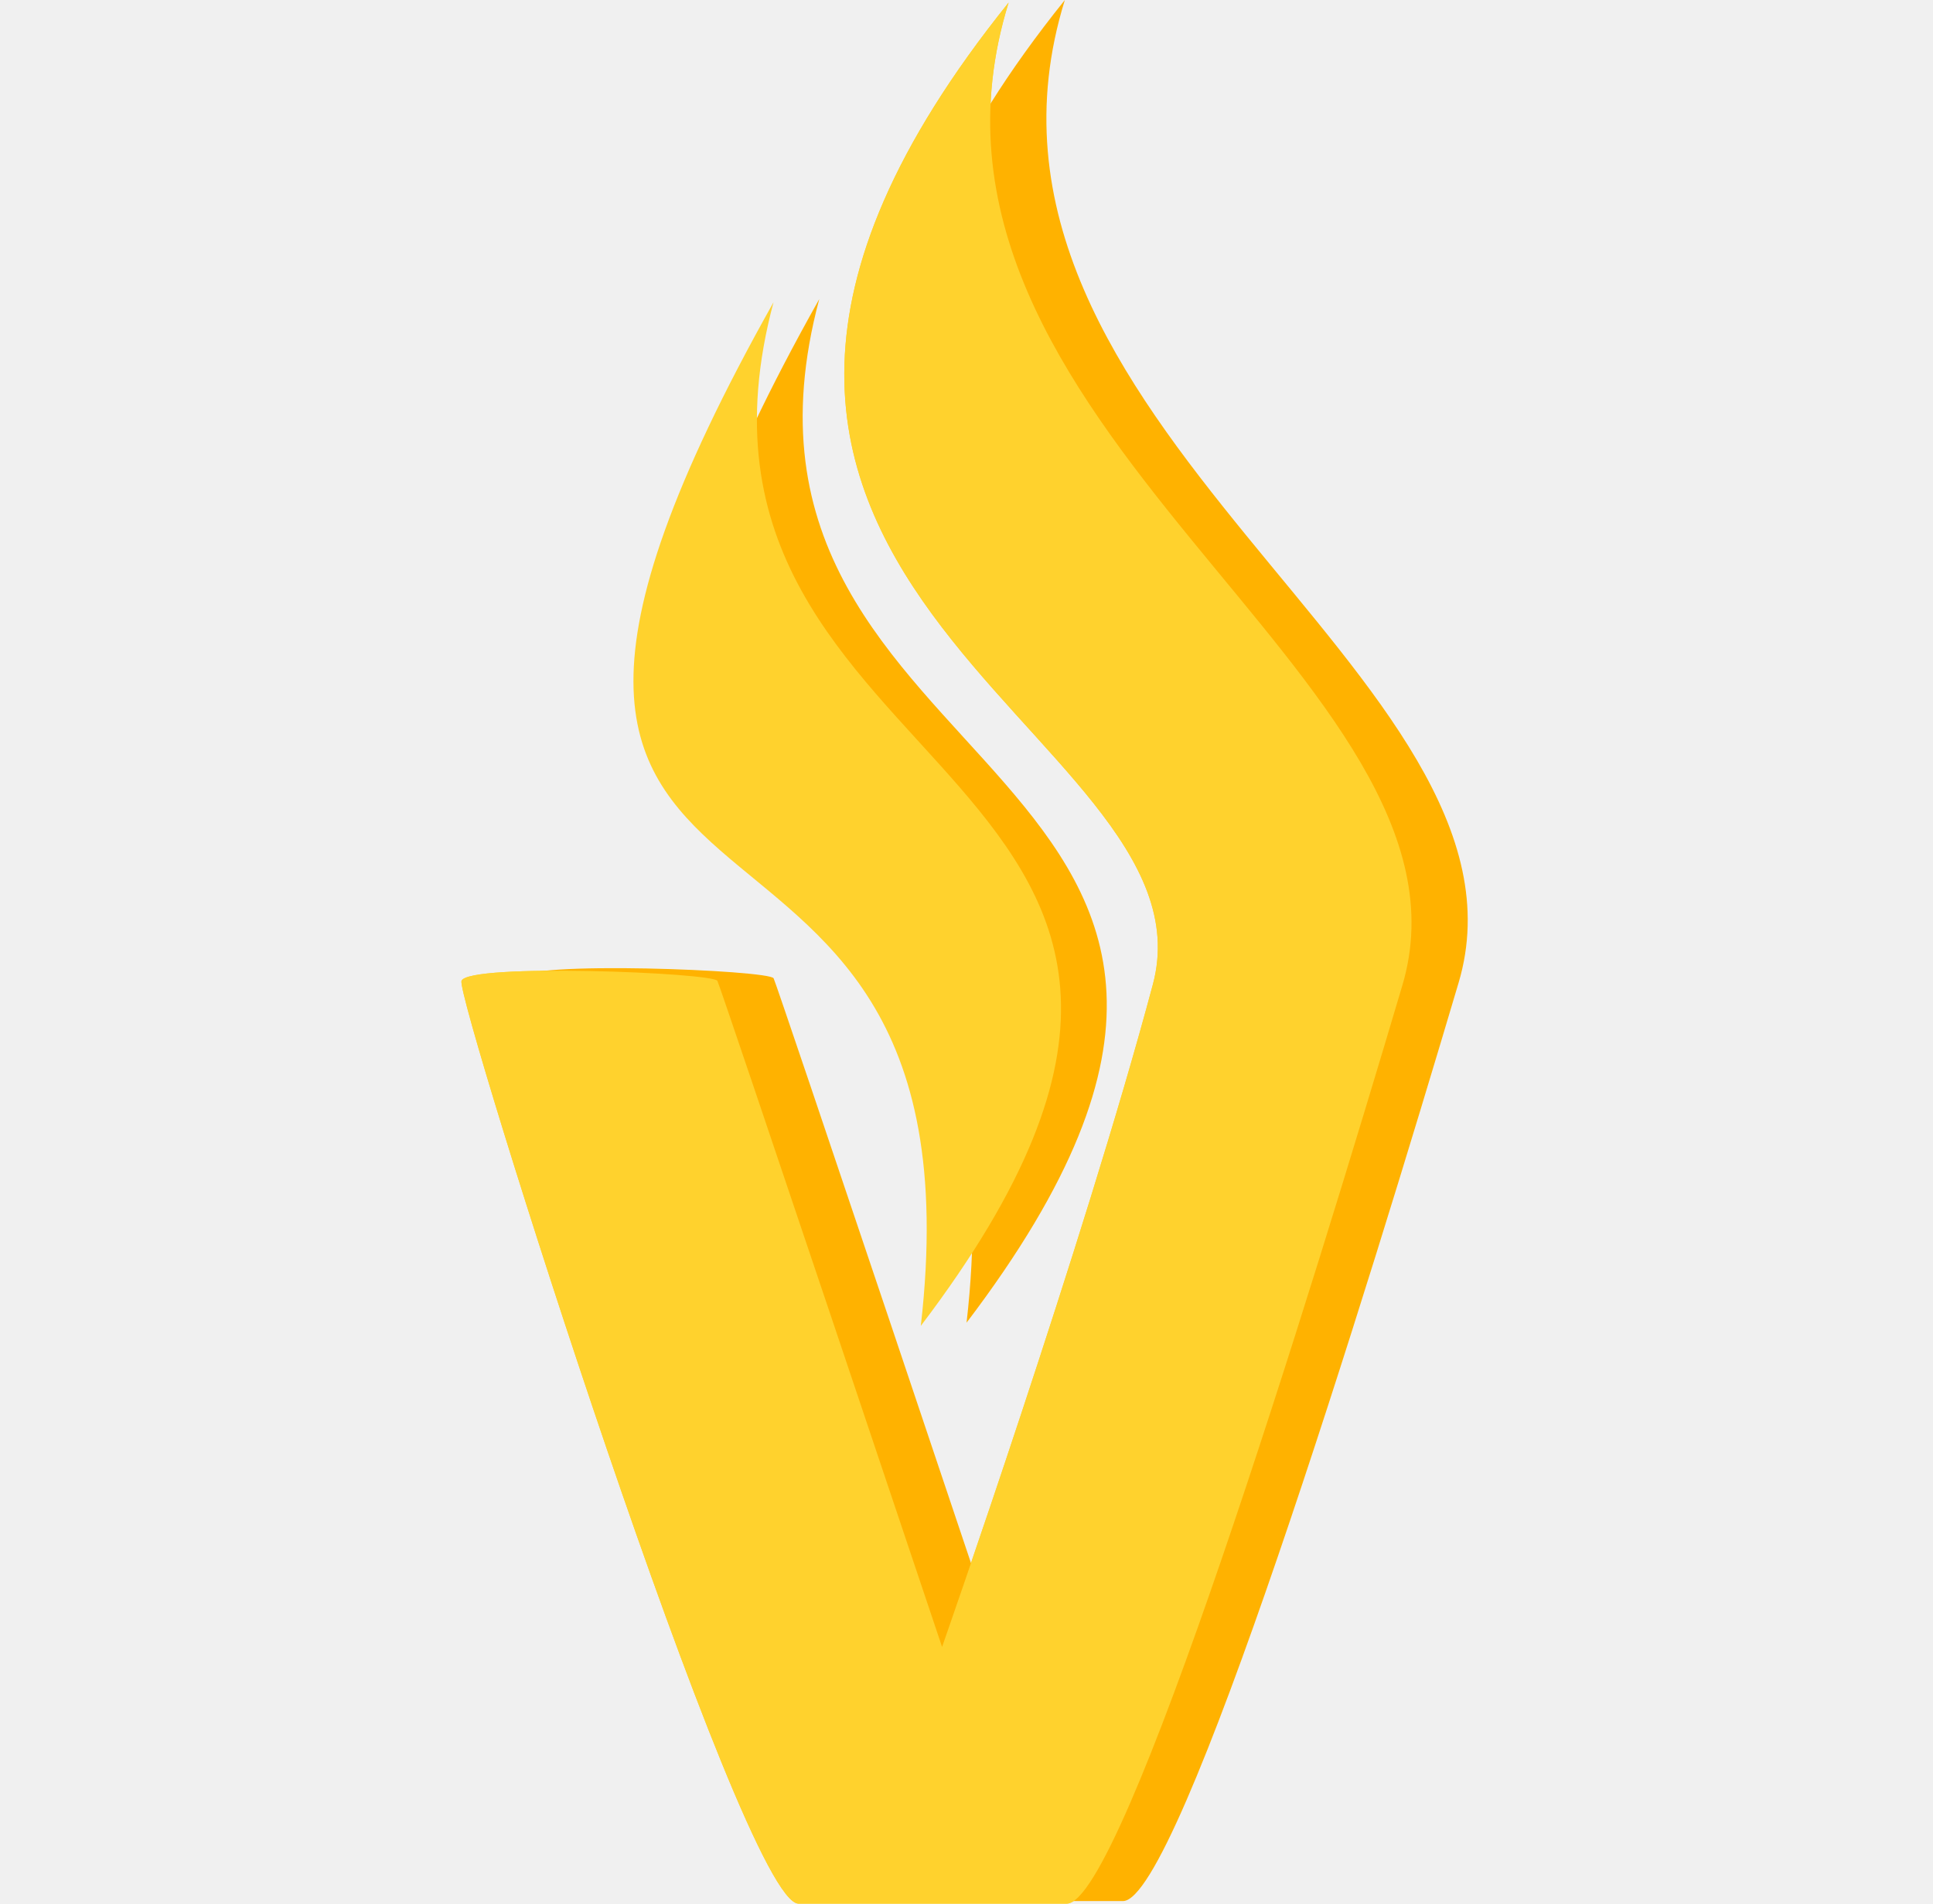
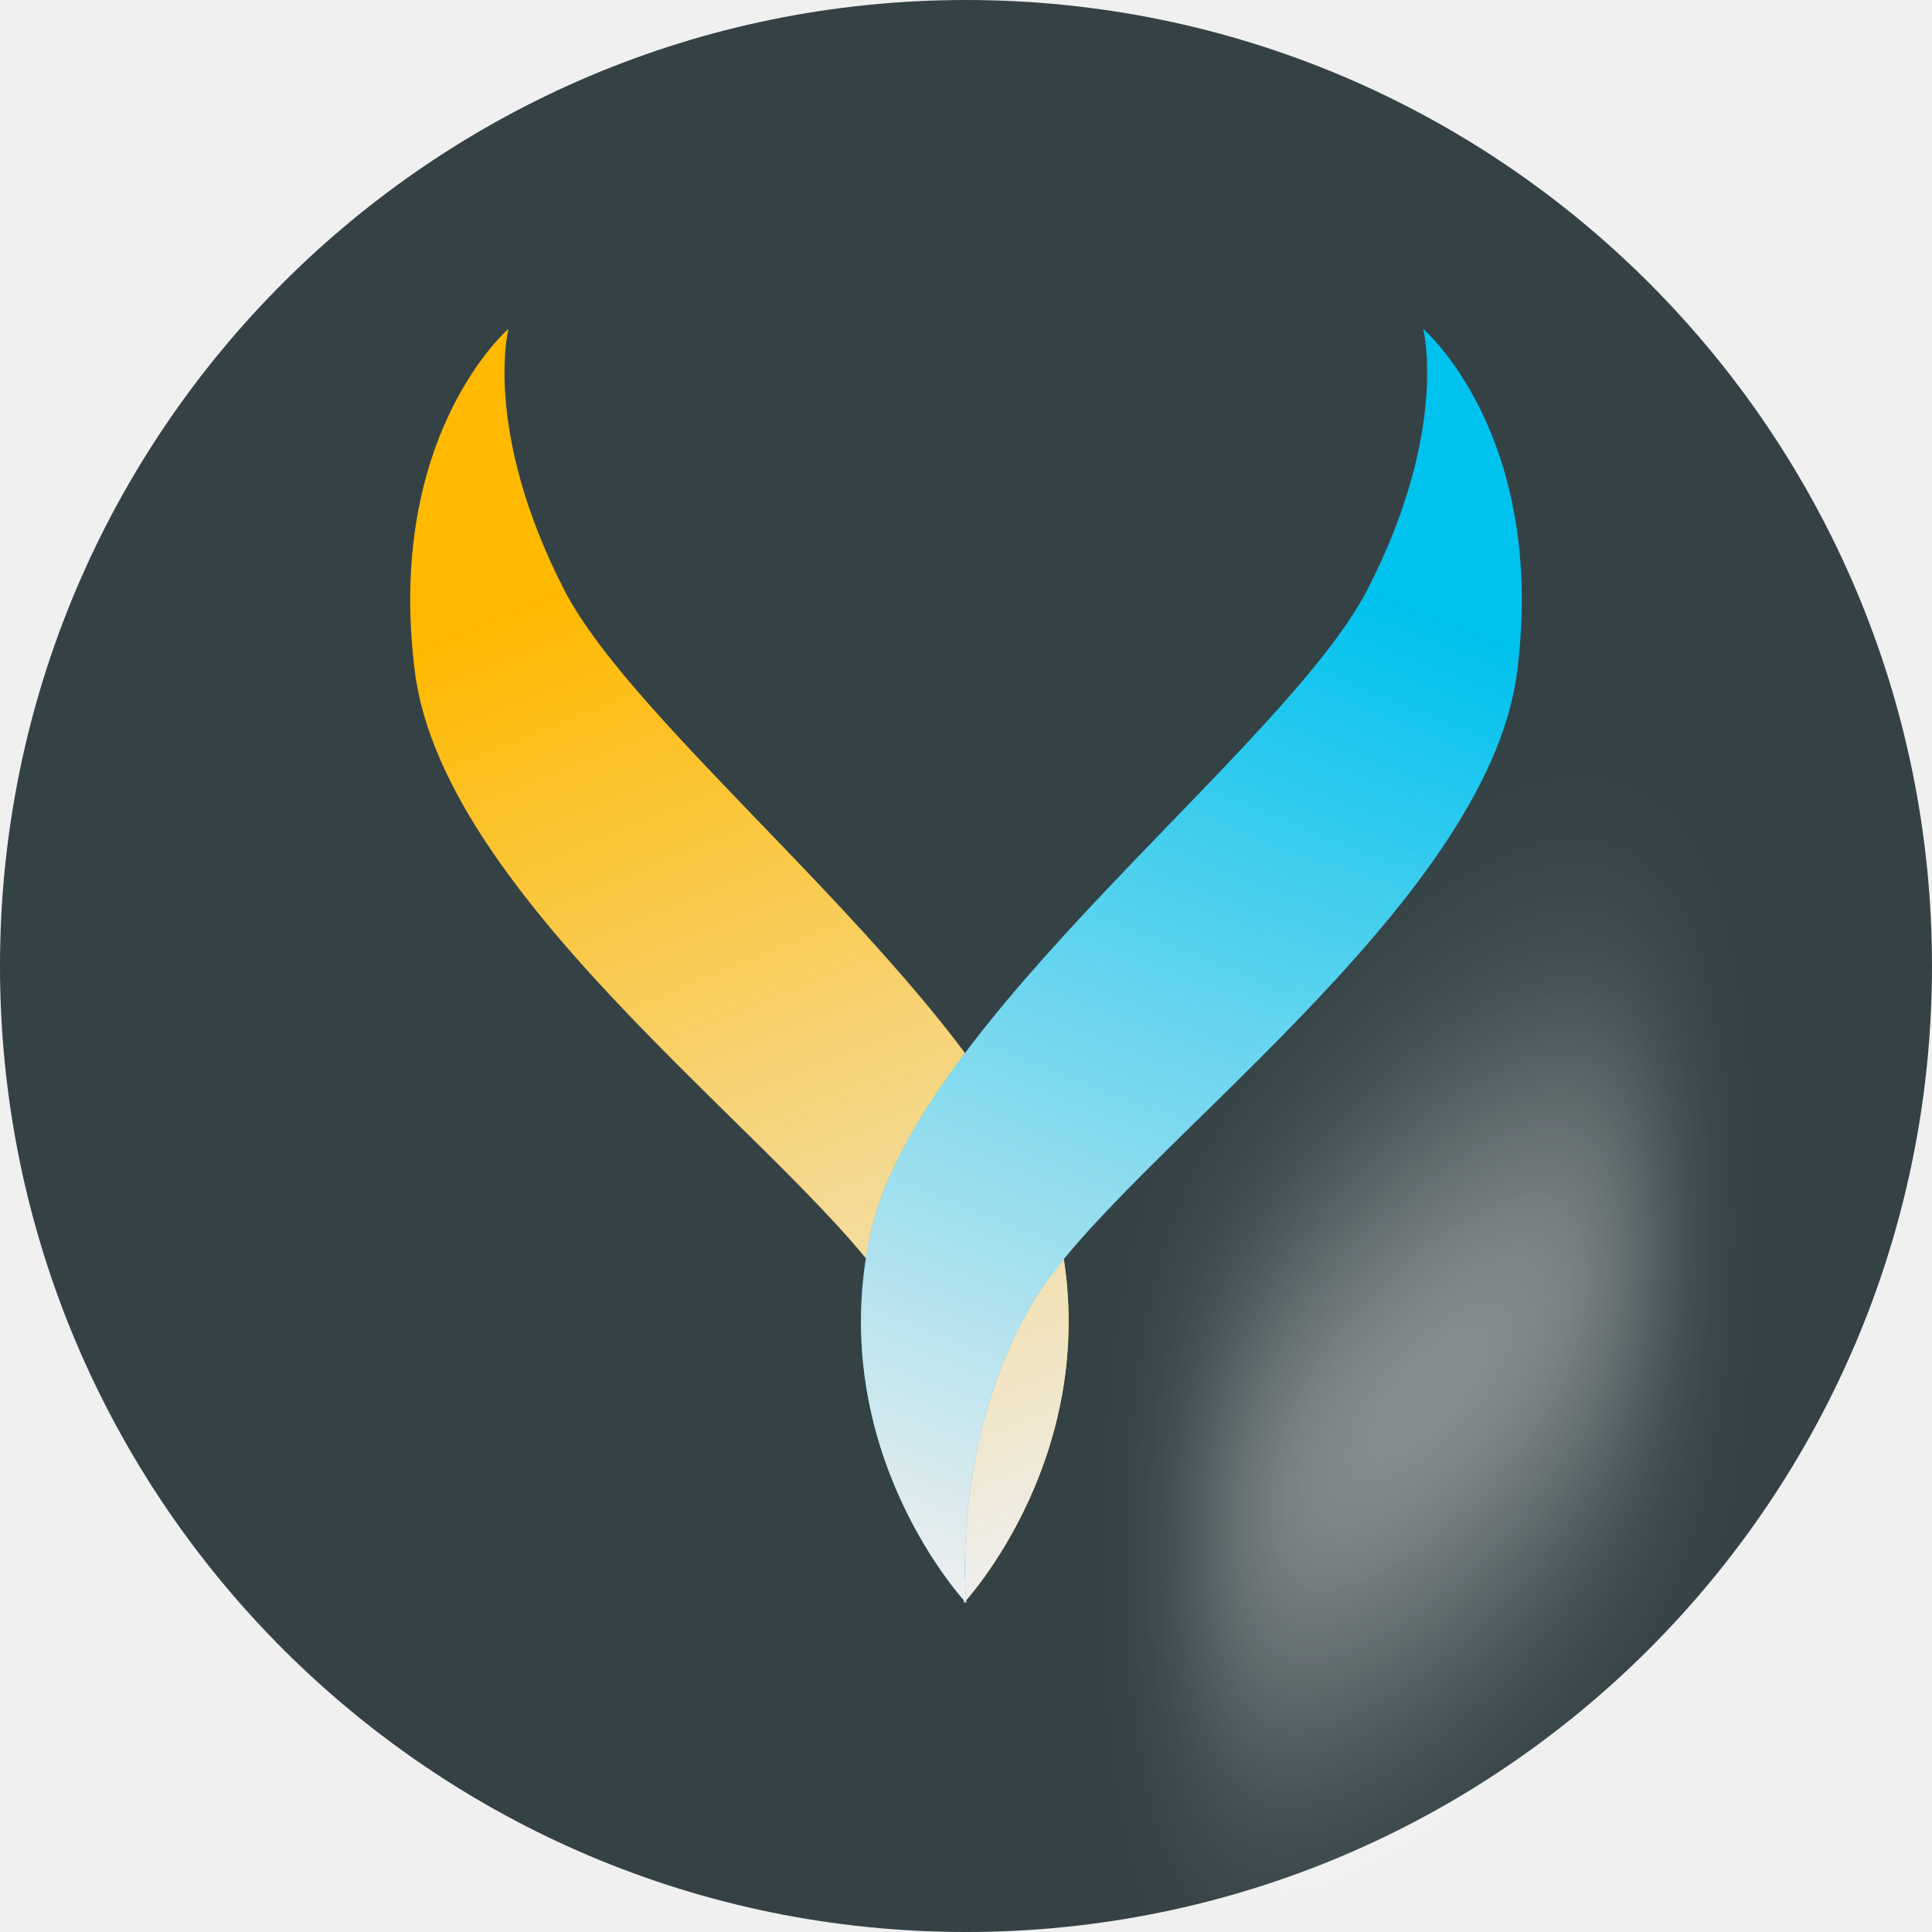
- <svg xmlns="http://www.w3.org/2000/svg" width="65.055mm" height="64.055mm" viewBox="0 0 65.055 64.055" version="1.1" id="svg117358">
-   <defs id="defs117355" />
-   <g id="layer1" transform="translate(-83.37046,-93.23313)">
-     <path style="fill:#ffb200;fill-opacity:1;stroke:none;stroke-width:0.265px;stroke-linecap:butt;stroke-linejoin:miter;stroke-opacity:1" d="m 115.9,137.739 c 14.477,-19.061 -9.392,-17.853 -4.957,-34.443 -13.826,24.625 7.406,13.088 4.957,34.443 z" id="path140663-9" />
-     <path style="fill:#ffd22d;fill-opacity:1;stroke:none;stroke-width:0.265px;stroke-linecap:butt;stroke-linejoin:miter;stroke-opacity:1" d="m 98.901,126.242 c 0.184,-0.613 8.479,-0.281 8.614,-0.004 0.135,0.277 7.561,22.411 7.561,22.411 0,0 4.781,-13.626 7.095,-22.294 2.313,-8.668 -20.522,-13.55 -4.855,-33.036 -4.421,14.238 16.297,22.802 13.252,33.066 -3.045,10.263 -9.405,30.9 -11.296,30.902 -1.891,0.002 -7.131,-0.003 -9.026,0 -1.895,0.003 -11.528,-30.432 -11.344,-31.045 z" id="path142454" />
-     <path style="fill:#ffb200;fill-opacity:1;stroke:none;stroke-width:0.265px;stroke-linecap:butt;stroke-linejoin:miter;stroke-opacity:1" d="m 100.793,126.156 c 0.184,-0.613 8.479,-0.281 8.614,-0.004 0.135,0.277 7.561,22.411 7.561,22.411 0,0 4.781,-13.626 7.095,-22.294 2.313,-8.668 -20.522,-13.55 -4.855,-33.036 -4.421,14.238 16.297,22.802 13.252,33.066 -3.045,10.263 -9.405,30.9 -11.296,30.902 -1.891,0.002 -7.131,-0.003 -9.026,0 -1.895,0.003 -11.528,-30.432 -11.344,-31.045 z" id="path142454-0" />
-     <path style="fill:#ffd22d;fill-opacity:1;stroke:none;stroke-width:0.265px;stroke-linecap:butt;stroke-linejoin:miter;stroke-opacity:1" d="m 98.901,126.242 c 0.184,-0.613 8.479,-0.281 8.614,-0.004 0.135,0.277 7.561,22.411 7.561,22.411 0,0 4.781,-13.626 7.095,-22.294 2.313,-8.668 -20.522,-13.55 -4.855,-33.036 -4.421,14.238 16.297,22.802 13.252,33.066 -3.045,10.263 -9.405,30.9 -11.296,30.902 -1.891,0.002 -7.131,-0.003 -9.026,0 -1.895,0.003 -11.528,-30.432 -11.344,-31.045 z" id="path26259" />
-     <path style="fill:#ffd22d;fill-opacity:1;stroke:none;stroke-width:0.265px;stroke-linecap:butt;stroke-linejoin:miter;stroke-opacity:1" d="m 114.36,137.847 c 14.477,-19.061 -9.392,-17.853 -4.957,-34.443 -13.826,24.625 7.406,13.088 4.957,34.443 z" id="path26417" />
+ <svg xmlns="http://www.w3.org/2000/svg" xmlns:xlink="http://www.w3.org/1999/xlink" width="74mm" height="74mm" viewBox="0 0 74 74" version="1.1" id="svg5">
+   <defs id="defs2">
+     <linearGradient id="linearGradient21803">
+       <stop style="stop-color:#eeeeee;stop-opacity:1;" offset="0" id="stop21799" />
+       <stop style="stop-color:#eeeeee;stop-opacity:0;" offset="1" id="stop21801" />
+     </linearGradient>
+     <linearGradient xlink:href="#linearGradient21803" id="linearGradient21805" x1="179.886" y1="142.749" x2="195.04" y2="104.863" gradientUnits="userSpaceOnUse" gradientTransform="matrix(1.01495,0,0,1,-3.3927,-5.166273)" />
+     <linearGradient xlink:href="#linearGradient21803" id="linearGradient22290" gradientUnits="userSpaceOnUse" x1="179.886" y1="142.749" x2="195.04" y2="104.863" gradientTransform="matrix(-1.011212,0,0,1,360.9584,-5.166264)" />
+     <filter style="color-interpolation-filters:sRGB" id="filter1095" x="-1.133" y="-0.462" width="3.266" height="1.924">
+       <feGaussianBlur stdDeviation="6.446" id="feGaussianBlur1097" />
+     </filter>
+   </defs>
+   <g id="layer1" style="display:inline" transform="translate(-141.8192,-70.32384)">
+     <circle style="fill:#344246;fill-opacity:1;fill-rule:evenodd;stroke:none;stroke-width:0.196;stroke-opacity:1" id="path4695" cx="178.819" cy="107.324" r="37" />
+   </g>
+   <g id="layer9" style="display:none" transform="translate(-141.8192,-70.32384)">
+     <path style="display:inline;fill:none;stroke:#000000;stroke-width:0.265px;stroke-linecap:butt;stroke-linejoin:miter;stroke-opacity:1" d="M 221.562,132.581 167.152,45.144" id="path11614-1" />
+     <path style="display:inline;fill:none;stroke:#000000;stroke-width:0.265px;stroke-linecap:butt;stroke-linejoin:miter;stroke-opacity:1" d="M 135.194,138.046 189.605,50.609" id="path11614" />
+   </g>
+   <g id="layer7" style="display:inline" transform="translate(-141.8192,-70.32384)">
+     <g id="layer17" />
+     <g id="layer16" />
+   </g>
+   <g id="layer6" style="display:inline" transform="translate(-141.8192,-70.32384)">
+     <g id="layer13" style="display:inline" />
+     <g id="layer12" style="display:inline" />
+   </g>
+   <g id="layer5" style="display:inline" transform="translate(-141.8192,-70.32384)">
+     <g id="layer14" style="display:inline" />
+     <g id="layer15" style="display:inline" />
+   </g>
+   <g id="layer3" style="display:inline" transform="translate(-141.8192,-70.32384)">
+     <g id="layer11" style="display:inline" />
+     <g id="layer10" style="display:inline">
+       <g id="g1604" transform="matrix(0.9963839,0,0,1.022273,0.3087374,-8.937784)">
+         <path style="display:inline;fill:#ffb900;fill-opacity:1;stroke:none;stroke-width:0.148;stroke-linecap:butt;stroke-linejoin:miter;stroke-miterlimit:4;stroke-dasharray:none;stroke-opacity:1" d="m 161.569,89.859 c 0,0 -4.735,3.961 -3.6,12.819 1.134,8.858 15.276,18.29 18.516,23.591 3.24,5.301 2.583,11.329 2.583,11.329 0,0 5.434,-5.644 3.691,-13.753 -1.743,-8.109 -15.922,-18.259 -19.056,-24.227 -3.134,-5.968 -2.133,-9.758 -2.133,-9.758 z" id="path9461-9-6" />
+         <path style="display:inline;fill:url(#linearGradient22290);fill-opacity:1;stroke:none;stroke-width:0.148;stroke-linecap:butt;stroke-linejoin:miter;stroke-miterlimit:4;stroke-dasharray:none;stroke-opacity:1" d="m 161.569,89.859 c 0,0 -4.735,3.961 -3.6,12.819 1.134,8.858 15.276,18.29 18.516,23.591 3.24,5.301 2.583,11.329 2.583,11.329 0,0 5.434,-5.644 3.691,-13.753 -1.743,-8.109 -15.922,-18.259 -19.056,-24.227 -3.134,-5.968 -2.133,-9.758 -2.133,-9.758 z" id="path9461-9-6-0-5-2" />
+         <path style="display:inline;fill:#00c2ef;fill-opacity:1;stroke:none;stroke-width:0.148;stroke-linecap:butt;stroke-linejoin:miter;stroke-miterlimit:4;stroke-dasharray:none;stroke-opacity:1" d="m 196.734,89.859 c 0,0 4.752,3.961 3.614,12.819 -1.138,8.858 -15.332,18.29 -18.584,23.591 -3.252,5.301 -2.592,11.329 -2.592,11.329 0,0 -5.454,-5.644 -3.705,-13.753 1.749,-8.109 15.98,-18.259 19.126,-24.227 3.146,-5.968 2.141,-9.758 2.141,-9.758 z" id="path9461-9-6-0" />
+         <path style="display:inline;fill:url(#linearGradient21805);fill-opacity:1;stroke:none;stroke-width:0.148;stroke-linecap:butt;stroke-linejoin:miter;stroke-miterlimit:4;stroke-dasharray:none;stroke-opacity:1" d="m 196.734,89.859 c 0,0 4.752,3.961 3.614,12.819 -1.138,8.858 -15.332,18.29 -18.584,23.591 -3.252,5.301 -2.592,11.329 -2.592,11.329 0,0 -5.454,-5.644 -3.705,-13.753 1.749,-8.109 15.98,-18.259 19.126,-24.227 3.146,-5.968 2.141,-9.758 2.141,-9.758 z" id="path9461-9-6-0-5" />
+       </g>
+       <ellipse style="opacity:0.508;fill:#ffffff;fill-opacity:1;fill-rule:evenodd;stroke-width:0.265;filter:url(#filter1095)" id="path1049" cx="220.303" cy="126.17" rx="6.829" ry="16.744" transform="matrix(0.7431653,0.3802789,-0.4679535,0.6039276,91.86277,-36.32985)" />
+     </g>
+   </g>
+   <g id="layer4" style="display:inline" transform="translate(-141.8192,-70.32384)">
+     <g id="layer18" style="display:inline" />
+     <g id="layer19" style="display:inline" />
  </g>
</svg>
